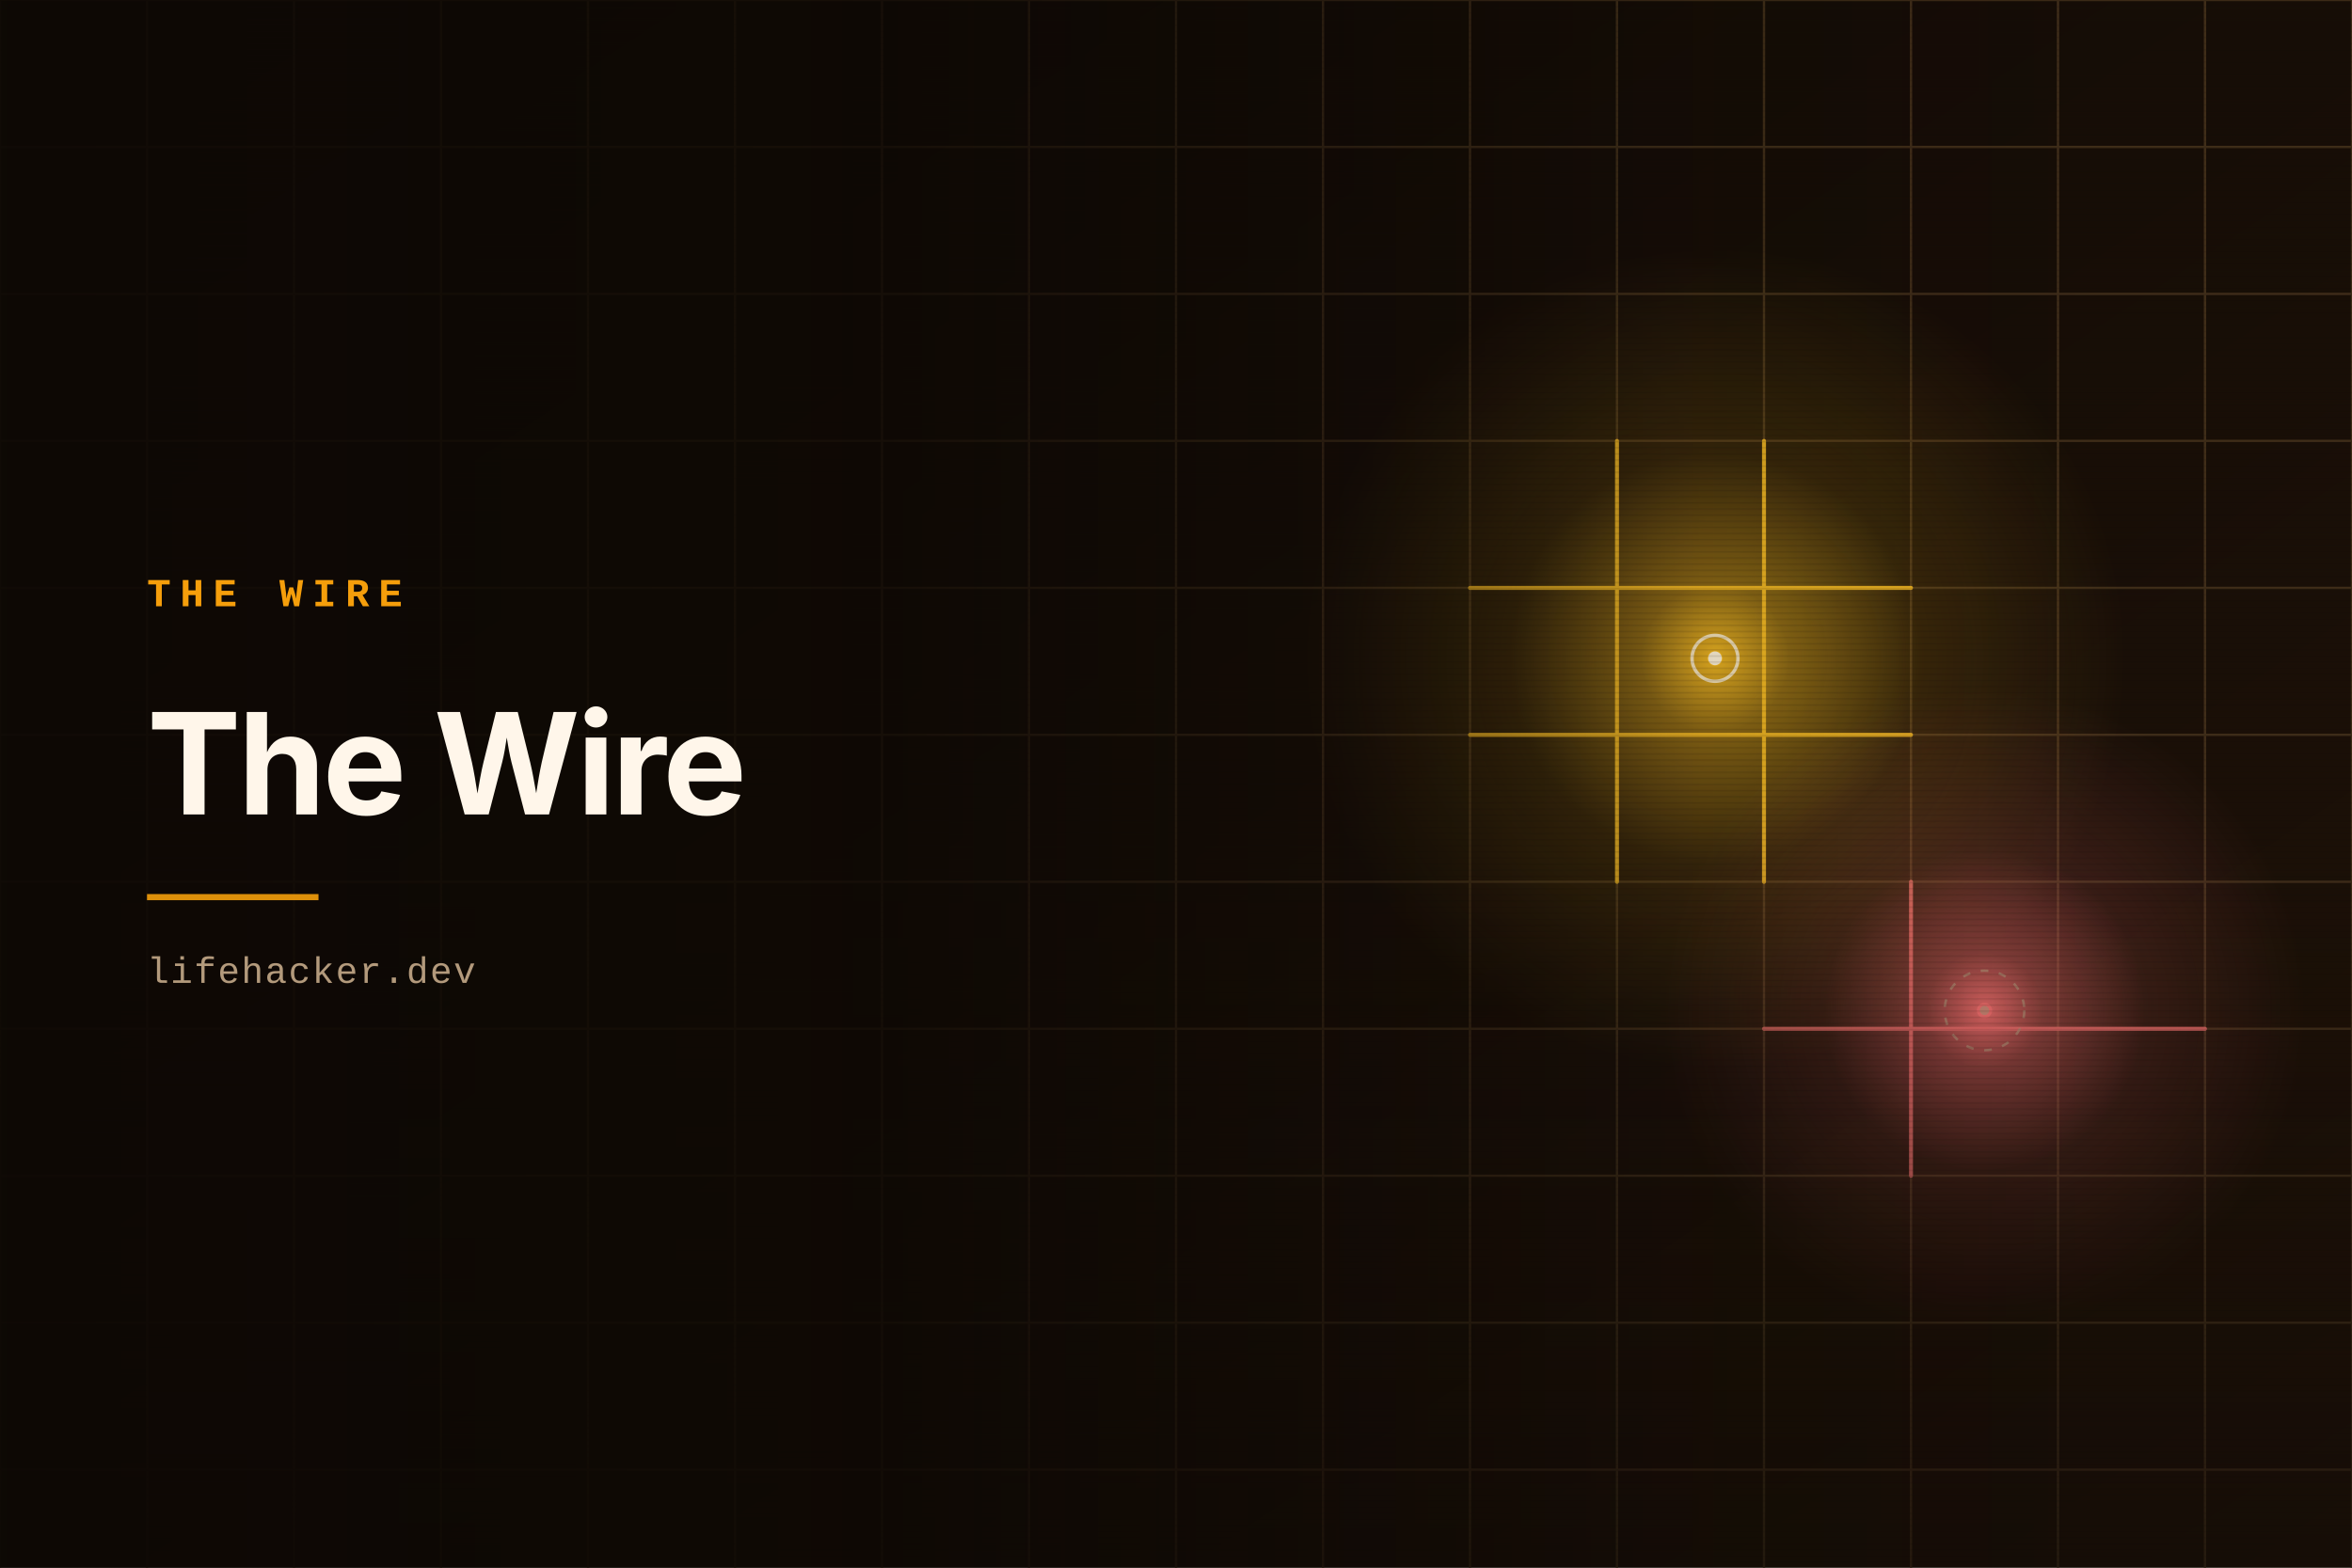
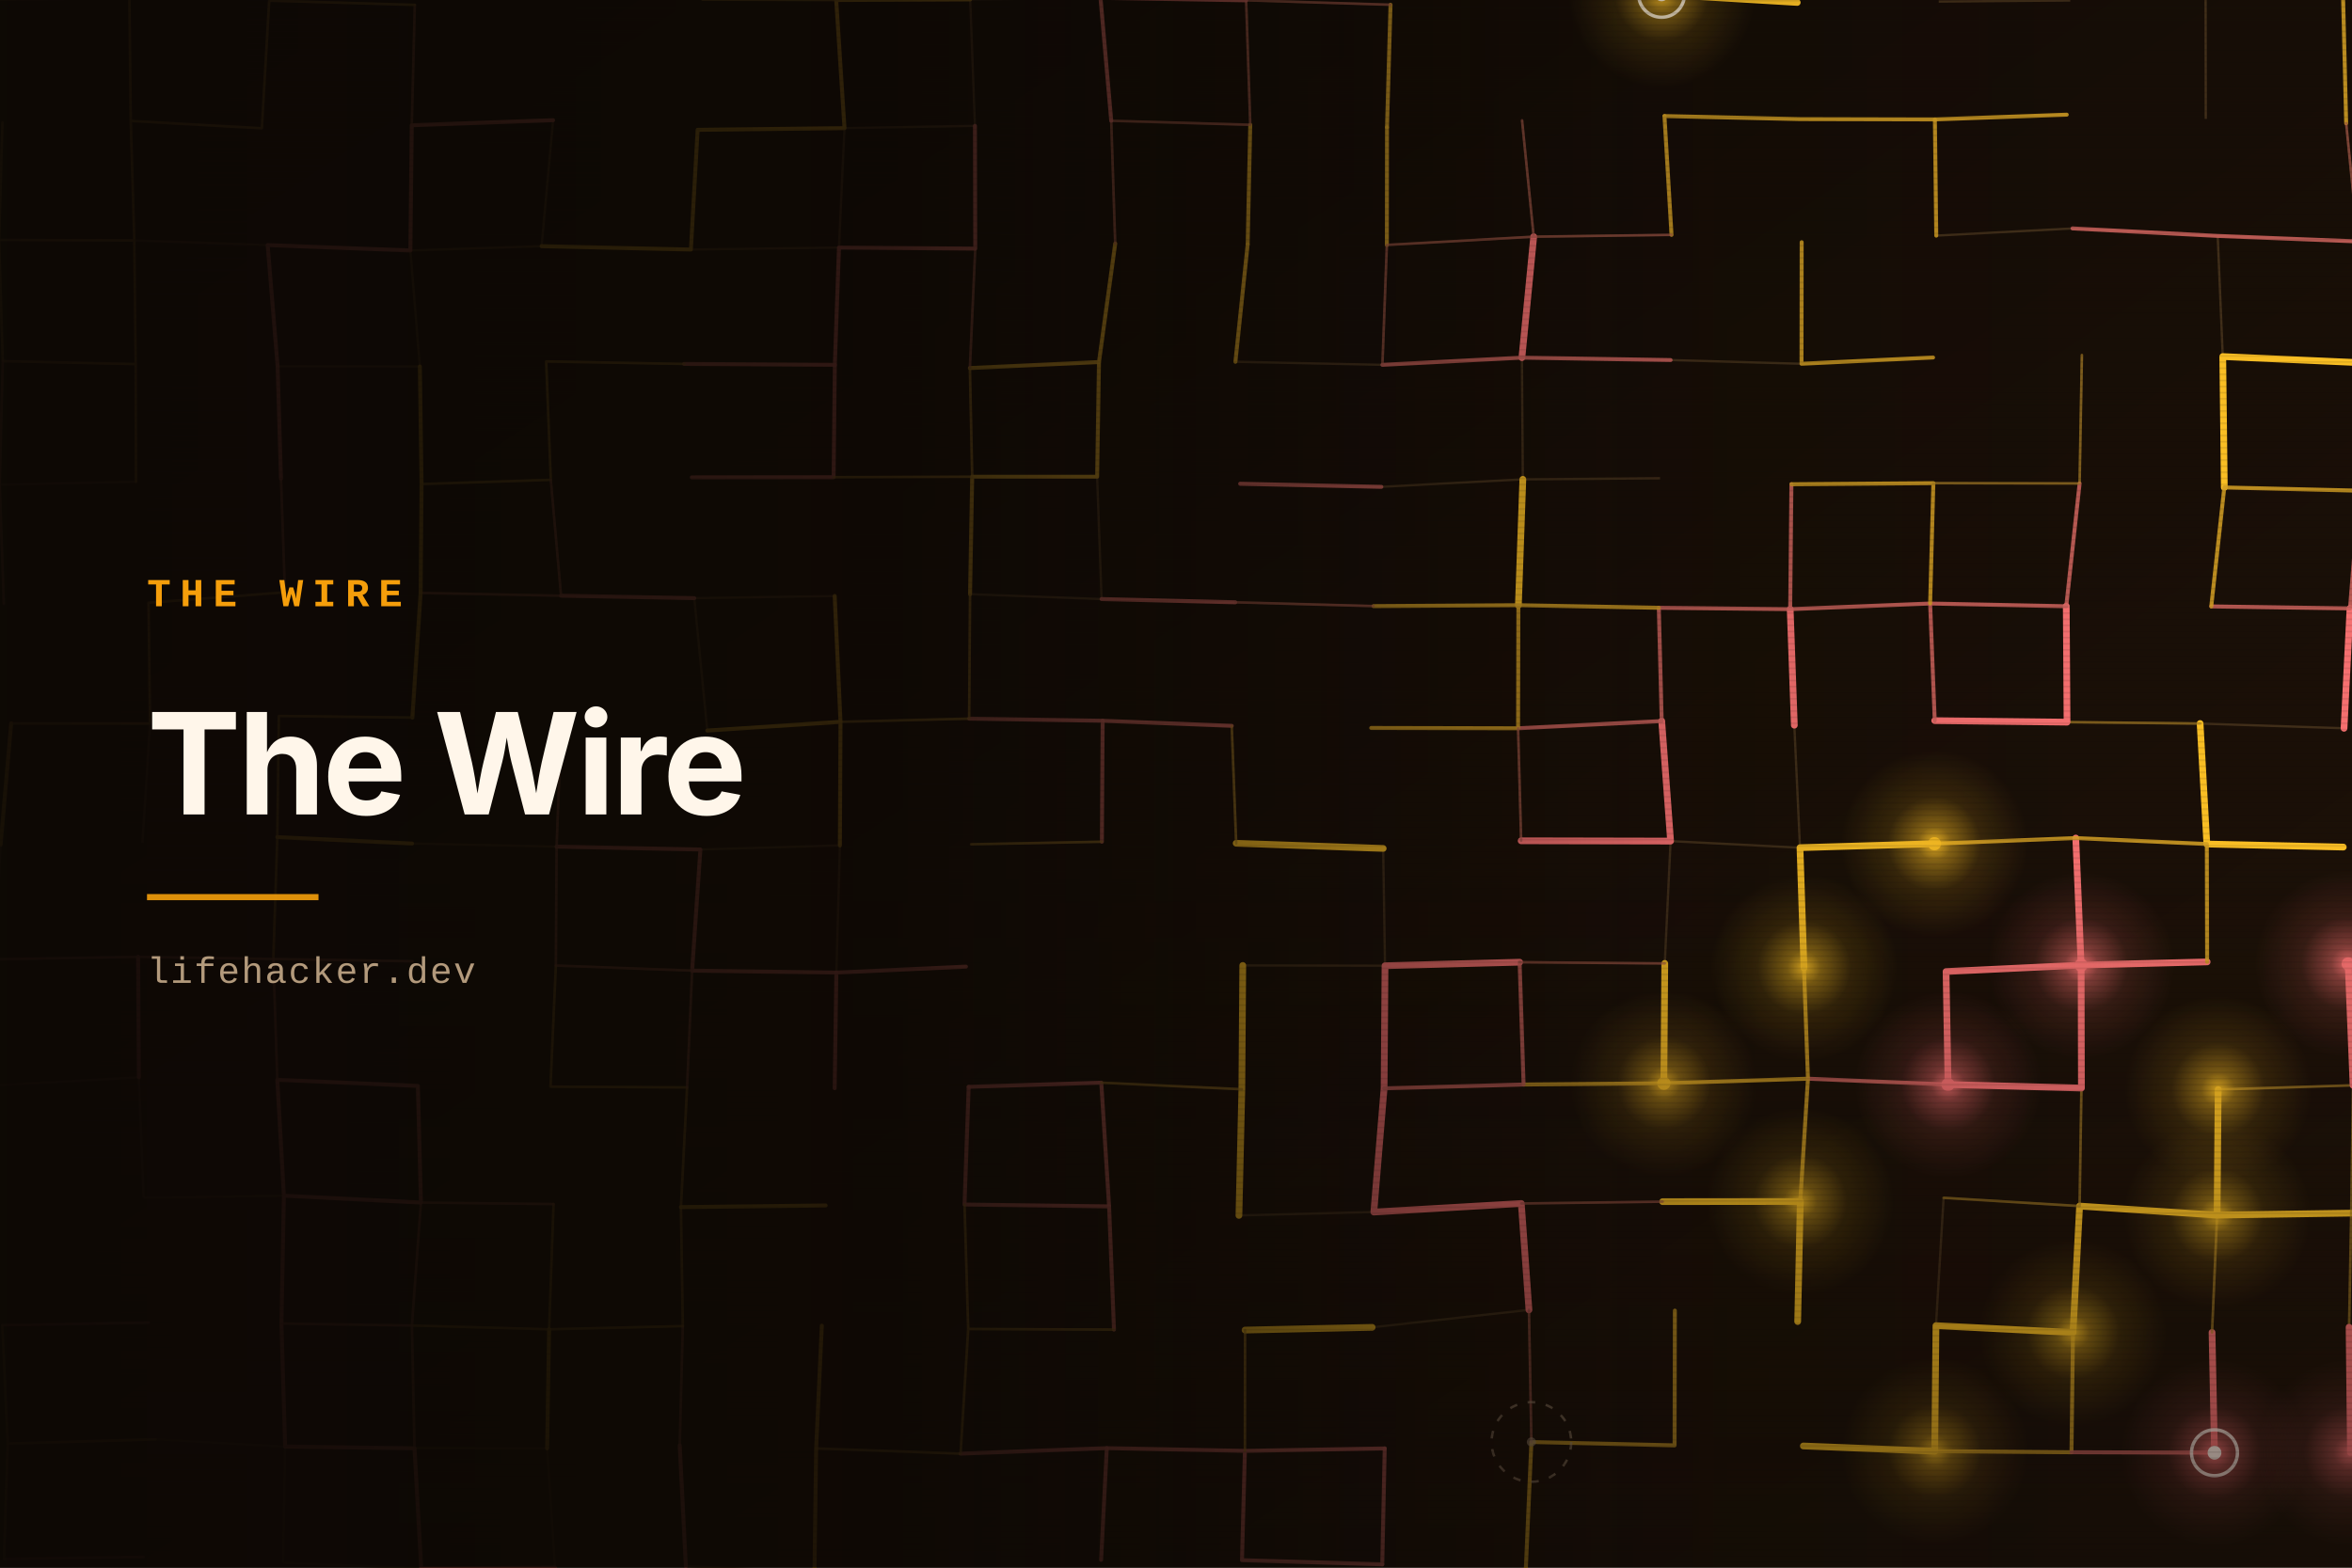
- <svg xmlns="http://www.w3.org/2000/svg" viewBox="0 0 1536 1024" width="1536" height="1024" role="img" aria-labelledby="t d" data-generator="trace-bloom-section/1" data-section="wire">
+ <svg xmlns="http://www.w3.org/2000/svg" viewBox="0 0 1536 1024" width="1536" height="1024" role="img" aria-labelledby="t d" data-generator="trace-bloom/1" data-seed="3066272214">
  <style>
+ @keyframes tb-sweep{from{opacity:.3}to{opacity:1}}
@keyframes tb-breathe{0%,100%{opacity:.68}50%{opacity:1}}
+ @keyframes tb-probe{0%,100%{opacity:.6}50%{opacity:1}}
+ .sig{animation:tb-sweep .7s cubic-bezier(.2,.7,.3,1) both}
+ .b0{animation-delay:0.00s}.b1{animation-delay:0.19s}.b2{animation-delay:0.37s}.b3{animation-delay:0.56s}.b4{animation-delay:0.74s}.b5{animation-delay:0.93s}.b6{animation-delay:1.11s}.b7{animation-delay:1.30s}.b8{animation-delay:1.49s}.b9{animation-delay:1.67s}.b10{animation-delay:1.86s}.b11{animation-delay:2.04s}.b12{animation-delay:2.23s}.b13{animation-delay:2.41s}
.bloom{animation:tb-breathe 7s ease-in-out infinite}
- @media (prefers-reduced-motion:reduce){.bloom{animation:none!important;opacity:1!important}}
- </style>
+ .probe{animation:tb-probe 4.2s ease-in-out infinite}
+ @media (prefers-reduced-motion:reduce){
+ .sig,.bloom,.probe,.motif{animation:none!important;opacity:1!important}
+ }</style>
  <defs>
    <linearGradient id="bg" x1="0" y1="0" x2="1" y2="1">
      <stop offset="0" stop-color="#0d0804" />
      <stop offset="1" stop-color="#1f1208" />
    </linearGradient>
    <linearGradient id="scrim" x1="0" y1="0" x2="1" y2="0">
      <stop offset="0" stop-color="#0d0804" stop-opacity="0.94" />
      <stop offset="0.38" stop-color="#0d0804" stop-opacity="0.8" />
      <stop offset="0.72" stop-color="#0d0804" stop-opacity="0.12" />
      <stop offset="0.9" stop-color="#0d0804" stop-opacity="0" />
    </linearGradient>
    <linearGradient id="floor" x1="0" y1="1" x2="0" y2="0">
      <stop offset="0" stop-color="#0d0804" stop-opacity="0.5" />
      <stop offset="0.46" stop-color="#0d0804" stop-opacity="0" />
    </linearGradient>
    <radialGradient id="bc">
      <stop offset="0" stop-color="#fbbf24" stop-opacity="0.95" />
      <stop offset="0.18" stop-color="#fbbf24" stop-opacity="0.5" />
      <stop offset="0.5" stop-color="#fbbf24" stop-opacity="0.14" />
      <stop offset="1" stop-color="#fbbf24" stop-opacity="0" />
    </radialGradient>
    <radialGradient id="bw">
      <stop offset="0" stop-color="#f87171" stop-opacity="0.95" />
      <stop offset="0.18" stop-color="#f87171" stop-opacity="0.5" />
      <stop offset="0.5" stop-color="#f87171" stop-opacity="0.14" />
      <stop offset="1" stop-color="#f87171" stop-opacity="0" />
    </radialGradient>
    <pattern id="scan" width="4" height="4" patternUnits="userSpaceOnUse">
      <rect width="4" height="1" fill="#0d0804" opacity="0.22" />
    </pattern>
  </defs>
  <rect width="1536" height="1024" fill="url(#bg)" />
-   <path d="M0 0L0 1024M96 0L96 1024M192 0L192 1024M288 0L288 1024M384 0L384 1024M480 0L480 1024M576 0L576 1024M672 0L672 1024M768 0L768 1024M864 0L864 1024M960 0L960 1024M1056 0L1056 1024M1152 0L1152 1024M1248 0L1248 1024M1344 0L1344 1024M1440 0L1440 1024M1536 0L1536 1024M0 0L1536 0M0 96L1536 96M0 192L1536 192M0 288L1536 288M0 384L1536 384M0 480L1536 480M0 576L1536 576M0 672L1536 672M0 768L1536 768M0 864L1536 864M0 960L1536 960" stroke="#43301b" stroke-width="1.5" fill="none" stroke-opacity="0.95" />
-   <path d="M1056 288L1056 576M1152 288L1152 576M960 384L1248 384M960 480L1248 480" stroke="#fbbf24" stroke-width="2.6" stroke-opacity="0.85" fill="none" stroke-linecap="round" />
-   <path d="M1248 576L1248 768M1152 672L1440 672" stroke="#f87171" stroke-width="2.6" stroke-opacity="0.75" fill="none" stroke-linecap="round" />
-   <circle class="bloom" cx="1120" cy="430" r="270" fill="url(#bc)" />
-   <circle class="bloom" cx="1296" cy="660" r="210" fill="url(#bw)" />
-   <circle cx="1120" cy="430" r="5" fill="#fbbf24" fill-opacity="0.9" />
-   <circle cx="1296" cy="660" r="5" fill="#f87171" fill-opacity="0.9" />
-   <g>
-     <circle cx="1120" cy="430" r="15" fill="none" stroke="#fff6ea" stroke-width="2.2" stroke-opacity="0.75" />
-     <circle cx="1120" cy="430" r="4.5" fill="#fff6ea" fill-opacity="0.9" />
+   <path d="M0 0L84.5 -1.3M84.5 -1.3L85.4 79M175.8 0.4L270.9 3.2M175.8 0.4L171 83.8M270.9 3.2L268.9 81.8M458.7 -0.3L546.1 0M546.1 0L633.6 -0.4M546.1 0L551.5 83.7M633.6 -0.4L718.7 -1.4M633.6 -0.4L636.7 82.2M718.7 -1.4L813.8 0.2M718.7 -1.4L725.7 78.9M813.8 0.2L908.1 3.1M813.8 0.2L816.5 81.5M908.1 3.1L905.8 83.2M991.4 -1.8L1085.1 -3.7M1085.1 -3.7L1173.7 1.6M1266.1 1L1352 0.3M1440.4 -0.1L1440.5 77.6M1530.2 -1L1532.2 80.5M1.6 80L-0.6 156.7M85.4 79L171 83.8M85.4 79L87.7 157M268.9 81.8L361.2 78.5M268.9 81.8L268 163.6M361.2 78.5L353.7 160.8M455.6 84.8L551.5 83.7M455.6 84.8L451.2 163M551.5 83.7L636.7 82.2M551.5 83.7L547.9 161.7M636.7 82.2L636.9 162.4M725.7 78.9L816.5 81.5M725.7 78.9L728.3 159.1M816.5 81.5L814.8 159.7M905.8 83.2L905.7 160M994 78.6L1001.6 154.6M1087 75.8L1175.5 77.8M1087 75.8L1091.6 153.4M1175.5 77.8L1263.6 78M1263.6 78L1349.7 74.9M1263.6 78L1264.5 153.9M1532.2 80.5L1539.9 157.7M-0.6 156.7L87.7 157M-0.6 156.7L1.8 235.9M87.7 157L174.8 160.1M87.7 157L88.6 237.8M174.8 160.1L268 163.6M174.8 160.1L181.3 239.3M268 163.6L353.7 160.8M268 163.6L274.2 239.4M353.7 160.8L451.2 163M451.2 163L547.9 161.7M547.9 161.7L636.9 162.4M547.9 161.7L545.2 238.3M636.9 162.4L633.4 240.4M728.3 159.1L717.7 236.5M814.8 159.7L806.8 236.3M905.7 160L1001.6 154.6M905.7 160L902.8 238.3M1001.6 154.6L1091.6 153.4M1001.6 154.6L993.9 233.6M1176.6 158.2L1176.5 237.6M1264.5 153.9L1353.5 149.2M1353.5 149.2L1448.3 154.1M1448.3 154.1L1539.9 157.7M1448.3 154.1L1451.6 232.9M1.8 235.9L88.6 237.8M1.8 235.9L-0.2 316.6M88.6 237.8L88.8 314.7M181.3 239.3L274.2 239.4M181.3 239.3L183.5 312.6M274.2 239.4L275.3 316.2M356.7 236.1L446.8 237.7M356.7 236.1L359.7 313.4M446.8 237.7L545.2 238.3M545.2 238.3L544.4 311.7M633.4 240.4L717.7 236.5M633.4 240.4L634.9 311.4M717.7 236.5L716.5 311.4M806.8 236.3L902.8 238.3M902.8 238.3L993.9 233.6M993.9 233.6L1091 235.2M993.9 233.6L994.5 313.1M1091 235.2L1176.5 237.6M1176.5 237.6L1262.4 233.5M1359.6 231.9L1358.1 315.8M1451.6 232.9L1539.1 236.8M1451.6 232.9L1452.6 318.4M1539.1 236.8L1540.8 320.5M-0.2 316.6L88.8 314.7M-0.2 316.6L2.5 394.4M183.5 312.6L186.1 386.9M275.3 316.2L359.7 313.4M275.3 316.2L274.7 387.3M359.7 313.4L366.4 389.1M451.8 311.8L544.4 311.7M544.4 311.7L634.9 311.4M634.9 311.4L716.5 311.4M634.9 311.4L633.5 388.1M716.5 311.4L719.4 391.3M809.9 316L902.1 318M902.1 318L994.5 313.1M994.5 313.1L1084.1 312.4M994.5 313.1L991.6 395.3M1169.9 316.3L1262.6 315.6M1169.9 316.3L1169.1 397.9M1262.6 315.6L1358.1 315.8M1262.6 315.6L1260.5 394.2M1358.1 315.8L1349.4 396M1452.6 318.4L1540.8 320.5M1452.6 318.4L1444.1 396.1M1540.8 320.5L1534.7 397.4M97 393.7L186.1 386.9M97 393.7L98 472.6M274.7 387.3L366.4 389.1M274.7 387.3L269.3 468.7M366.4 389.1L453.4 390.7M453.4 390.7L545.1 389.3M453.4 390.7L461.9 477.2M545.1 389.3L548.9 471.5M633.5 388.1L719.4 391.3M633.5 388.1L632.9 469.4M719.4 391.3L806.7 393.4M806.7 393.4L897 395.9M897 395.9L991.6 395.3M991.6 395.3L1083.3 397M991.6 395.3L991.4 475.7M1083.3 397L1169.1 397.9M1083.3 397L1085.2 471M1169.1 397.9L1260.5 394.2M1169.1 397.9L1171.8 473.7M1260.5 394.2L1349.4 396M1260.5 394.2L1263.5 470.7M1349.4 396L1349.9 471.7M1444.1 396.1L1534.7 397.4M1534.7 397.4L1530.8 475.7M7.3 472.5L98 472.6M7.3 472.5L0.4 551.8M98 472.6L93 550.5M182.1 467.7L269.3 468.7M182.1 467.7L181.1 546.8M366.5 473.5L363.5 553M461.9 477.2L548.9 471.5M548.9 471.5L632.9 469.4M548.9 471.5L548.5 552.2M632.9 469.4L720.1 470.8M720.1 470.8L804.4 474.1M720.1 470.8L719.6 549.8M804.4 474.1L807.3 550.8M895.5 475.5L991.4 475.7M991.4 475.7L1085.2 471M991.4 475.7L993.4 549.2M1085.2 471L1091 549.4M1171.8 473.7L1175.5 553.7M1263.5 470.7L1349.9 471.7M1349.9 471.7L1436.8 472.6M1436.8 472.6L1530.8 475.7M1436.8 472.6L1441.2 551.3M0.4 551.8L-3.3 626.6M181.1 546.8L269.1 551M181.1 546.8L178.5 626.4M269.1 551L363.5 553M363.5 553L457.4 554.9M363.5 553L363 630.7M457.4 554.9L548.5 552.2M457.4 554.9L452 634M548.5 552.2L546.2 635.3M634.2 551.5L719.6 549.8M807.3 550.8L903.3 554.2M903.3 554.2L904.5 630.8M993.4 549.2L1091 549.4M1091 549.4L1175.5 553.7M1091 549.4L1087.2 629.3M1175.5 553.7L1263.3 551.1M1175.5 553.7L1178.1 632.1M1263.3 551.1L1355.6 547.4M1355.6 547.4L1441.2 551.3M1355.6 547.4L1359.1 630.4M1441.2 551.3L1530.3 553.3M1441.2 551.3L1441.4 628.3M-3.3 626.6L90.2 625M90.2 625L178.5 626.4M90.2 625L90.7 703.7M178.5 626.4L269.5 627.9M178.5 626.4L181.1 705.3M363 630.7L452 634M363 630.7L359.5 709.8M452 634L546.2 635.3M452 634L448.7 710.3M546.2 635.3L630.8 631.4M546.2 635.3L545.1 710.8M811.6 630.6L904.5 630.8M811.6 630.6L811 711.5M904.5 630.8L992.4 628.5M904.5 630.8L903.9 710.9M992.4 628.5L1087.2 629.3M992.4 628.5L995 708.4M1087.2 629.3L1086.6 707.6M1178.1 632.1L1180.7 704.6M1270.9 634.6L1359.1 630.4M1270.9 634.6L1272.2 708.4M1359.1 630.4L1441.4 628.3M1359.1 630.4L1359.3 710.7M1533.5 629.6L1536.7 708.9M-5.3 709.1L90.7 703.7M-5.3 709.1L-4.3 789.2M90.7 703.7L93.8 782.4M181.1 705.3L272.9 709.3M181.1 705.3L185.4 781M272.9 709.3L274.9 785.5M359.5 709.8L448.7 710.3M448.7 710.3L444.7 788.5M632.6 709.9L719.2 707.2M632.6 709.9L629.9 786.8M719.2 707.2L811 711.5M719.2 707.2L724.3 788M811 711.5L809.1 793.9M903.9 710.9L995 708.4M903.9 710.9L897.2 791.7M995 708.4L1086.6 707.6M1086.6 707.6L1180.7 704.6M1180.7 704.6L1272.2 708.4M1180.7 704.6L1175.7 784.8M1272.2 708.4L1359.3 710.7M1359.3 710.7L1358.1 787.8M1448.6 711.7L1536.7 708.9M1448.6 711.7L1447.9 793.7M1536.7 708.9L1535.5 792.4M93.8 782.4L185.4 781M185.4 781L274.9 785.5M185.4 781L183.8 864.5M274.9 785.5L361.5 786.5M274.9 785.5L269 865.8M361.5 786.5L358.6 868.3M444.7 788.5L539.2 787.4M444.7 788.5L445.9 866.2M629.9 786.8L724.3 788M629.9 786.8L632.3 868.1M724.3 788L727.5 868.5M809.1 793.9L897.2 791.7M897.2 791.7L993.5 786.1M993.5 786.1L1085.8 784.9M993.5 786.1L998.5 855.6M1085.8 784.9L1175.7 784.8M1175.7 784.8L1174 863.2M1269.3 782.4L1358.1 787.8M1269.3 782.4L1264.3 865.9M1358.1 787.8L1447.9 793.7M1358.1 787.8L1353.8 870.4M1447.9 793.7L1535.5 792.4M1447.9 793.7L1444.6 870.3M1535.5 792.4L1534.1 866.9M1.5 865.6L97.3 863.9M1.5 865.6L5.1 942.9M183.8 864.5L269 865.8M183.8 864.5L186.2 944.9M269 865.8L358.6 868.3M269 865.8L270.7 946M358.6 868.3L445.9 866.2M358.6 868.3L357.3 946M445.9 866.2L443.9 944.2M536.7 865.9L533 946.1M632.3 868.1L727.5 868.5M632.3 868.1L627.3 949.5M813.1 868.8L896.1 867M813.1 868.8L813 947.7M896.1 867L998.5 855.6M998.5 855.6L1000.1 941.9M1093.8 856.1L1093.6 944.1M1264.3 865.9L1353.8 870.4M1264.3 865.9L1263.5 947.9M1353.8 870.4L1352.8 948.6M1444.6 870.3L1446.2 948.9M1534.1 866.9L1535 948.7M5.1 942.9L101.6 940.2M5.1 942.9L2.6 1018.3M101.6 940.2L186.2 944.9M186.2 944.9L270.7 946M186.2 944.9L184.9 1020.8M270.7 946L357.3 946M270.7 946L275.1 1024.5M357.3 946L362.5 1024M443.9 944.2L447.9 1023M533 946.1L627.3 949.5M533 946.1L531.9 1026.7M627.3 949.5L722.8 945.9M722.8 945.9L813 947.7M722.8 945.9L719.1 1018.9M813 947.7L904.3 946.1M813 947.7L811.1 1019.1M904.3 946.1L902.7 1021.8M1000.1 941.9L1093.6 944.1M1000.1 941.9L996.4 1026.2M1177.7 944.5L1263.5 947.9M1263.5 947.9L1352.8 948.6M1352.8 948.6L1446.2 948.9M2.6 1018.3L93.8 1017M184.9 1020.8L275.1 1024.5M275.1 1024.5L362.5 1024M447.9 1023L531.9 1026.7M811.1 1019.1L902.7 1021.8M996.4 1026.2L1091.5 1026.4M1091.5 1026.4L1180.2 1026.2M1180.2 1026.2L1267.7 1028.9M1267.7 1028.9L1354.9 1029.6" stroke="#43301b" stroke-width="1.5" fill="none" stroke-opacity="0.95" />
+   <path class="sig b0" d="M1085.1 -3.7L1173.7 1.6" stroke="#f9be24" stroke-width="4.4" stroke-opacity="1" fill="none" stroke-linecap="round" />
+   <path class="sig b0" d="M1444.6 870.3L1446.2 948.9" stroke="#f67070" stroke-width="4.4" stroke-opacity="1" fill="none" stroke-linecap="round" />
+   <path class="sig b0" d="M991.4 -1.8L1085.1 -3.7M1353.8 870.4L1352.8 948.6M1263.5 947.9L1352.8 948.6" stroke="#d19e22" stroke-width="2.6" stroke-opacity="0.85" fill="none" stroke-linecap="round" />
+   <path class="sig b0" d="M1352.8 948.6L1446.2 948.9" stroke="#ce625d" stroke-width="2.6" stroke-opacity="0.85" fill="none" stroke-linecap="round" />
+   <path class="sig b0" d="M1447.9 793.7L1444.6 870.3" stroke="#a87f20" stroke-width="1.7" stroke-opacity="0.6" fill="none" stroke-linecap="round" />
+   <path class="sig b1" d="M1448.6 711.7L1447.9 793.7M1358.1 787.8L1447.9 793.7M1358.1 787.8L1353.8 870.4M1447.9 793.7L1535.5 792.4M1264.3 865.9L1353.8 870.4M1264.3 865.9L1263.5 947.9M1177.7 944.5L1263.5 947.9" stroke="#f9be24" stroke-width="4.4" stroke-opacity="1" fill="none" stroke-linecap="round" />
+   <path class="sig b1" d="M1359.3 710.7L1358.1 787.8M1448.6 711.7L1536.7 708.9M1536.7 708.9L1535.5 792.4M1269.3 782.4L1358.1 787.8M1535.5 792.4L1534.1 866.9" stroke="#a87f20" stroke-width="1.7" stroke-opacity="0.6" fill="none" stroke-linecap="round" />
+   <path class="sig b2" d="M1355.6 547.4L1359.1 630.4M1270.9 634.6L1359.1 630.4M1270.9 634.6L1272.2 708.4M1359.1 630.4L1441.4 628.3M1359.1 630.4L1359.3 710.7M1533.5 629.6L1536.7 708.9M1272.2 708.4L1359.3 710.7M1534.1 866.9L1535 948.7" stroke="#f67070" stroke-width="4.4" stroke-opacity="1" fill="none" stroke-linecap="round" />
+   <path class="sig b2" d="M1180.7 704.6L1272.2 708.4" stroke="#ce625d" stroke-width="2.6" stroke-opacity="0.85" fill="none" stroke-linecap="round" />
+   <path class="sig b3" d="M1436.8 472.6L1441.2 551.3M1175.5 553.7L1263.3 551.1M1175.5 553.7L1178.1 632.1M1441.2 551.3L1530.3 553.3M1087.2 629.3L1086.6 707.6M1085.8 784.9L1175.7 784.8M1175.7 784.8L1174 863.2" stroke="#f9be24" stroke-width="4.4" stroke-opacity="1" fill="none" stroke-linecap="round" />
+   <path class="sig b3" d="M1263.3 551.1L1355.6 547.4M1355.6 547.4L1441.2 551.3M1441.2 551.3L1441.4 628.3M1178.1 632.1L1180.7 704.6M995 708.4L1086.6 707.6M1086.6 707.6L1180.7 704.6M1180.7 704.6L1175.7 784.8" stroke="#d19e22" stroke-width="2.6" stroke-opacity="0.85" fill="none" stroke-linecap="round" />
+   <path class="sig b3" d="M1349.9 471.7L1436.8 472.6" stroke="#a87f20" stroke-width="1.7" stroke-opacity="0.6" fill="none" stroke-linecap="round" />
+   <path class="sig b4" d="M1169.1 397.9L1171.8 473.7M1349.4 396L1349.9 471.7M1534.7 397.4L1530.8 475.7M1085.2 471L1091 549.4M1263.5 470.7L1349.9 471.7M993.4 549.2L1091 549.4M904.5 630.8L992.4 628.5M904.5 630.8L903.9 710.9M903.9 710.9L897.2 791.7M897.2 791.7L993.5 786.1M993.5 786.1L998.5 855.6" stroke="#f67070" stroke-width="4.4" stroke-opacity="1" fill="none" stroke-linecap="round" />
+   <path class="sig b4" d="M1169.9 316.3L1169.1 397.9M1358.1 315.8L1349.4 396M1540.8 320.5L1534.7 397.4M1083.3 397L1169.1 397.9M1083.3 397L1085.2 471M1169.1 397.9L1260.5 394.2M1260.5 394.2L1349.4 396M1260.5 394.2L1263.5 470.7M1444.1 396.1L1534.7 397.4M991.4 475.7L1085.2 471M992.4 628.5L995 708.4M903.9 710.9L995 708.4" stroke="#ce625d" stroke-width="2.6" stroke-opacity="0.85" fill="none" stroke-linecap="round" />
+   <path class="sig b4" d="M992.4 628.5L1087.2 629.3M993.5 786.1L1085.8 784.9" stroke="#a7544a" stroke-width="1.7" stroke-opacity="0.6" fill="none" stroke-linecap="round" />
+   <path class="sig b5" d="M1451.6 232.9L1539.1 236.8M1451.6 232.9L1452.6 318.4M994.5 313.1L991.6 395.3M807.3 550.8L903.3 554.2M811.6 630.6L811 711.5M811 711.5L809.1 793.9M813.1 868.8L896.1 867" stroke="#f9be24" stroke-width="4.4" stroke-opacity="1" fill="none" stroke-linecap="round" />
+   <path class="sig b5" d="M1539.1 236.8L1540.8 320.5M1169.9 316.3L1262.6 315.6M1262.6 315.6L1260.5 394.2M1452.6 318.4L1540.8 320.5M1452.6 318.4L1444.1 396.1M897 395.9L991.6 395.3M991.6 395.3L1083.3 397M991.6 395.3L991.4 475.7M895.5 475.5L991.4 475.7M1093.8 856.1L1093.6 944.1M1000.1 941.9L1093.6 944.1M1000.1 941.9L996.4 1026.2M996.4 1026.2L1091.5 1026.4" stroke="#d19e22" stroke-width="2.6" stroke-opacity="0.85" fill="none" stroke-linecap="round" />
+   <path class="sig b5" d="M1359.6 231.9L1358.1 315.8M1262.6 315.6L1358.1 315.8" stroke="#a87f20" stroke-width="1.7" stroke-opacity="0.6" fill="none" stroke-linecap="round" />
+   <path class="sig b5" d="M991.4 475.7L993.4 549.2M998.5 855.6L1000.1 941.9" stroke="#a7544a" stroke-width="1.7" stroke-opacity="0.6" fill="none" stroke-linecap="round" />
+   <path class="sig b6" d="M1001.6 154.6L993.9 233.6" stroke="#f67070" stroke-width="4.4" stroke-opacity="1" fill="none" stroke-linecap="round" />
+   <path class="sig b6" d="M1353.5 149.2L1448.3 154.1M1448.3 154.1L1539.9 157.7M902.8 238.3L993.9 233.6M993.9 233.6L1091 235.2M809.9 316L902.1 318M719.4 391.3L806.7 393.4M720.1 470.8L804.4 474.1M632.6 709.9L719.2 707.2M719.2 707.2L724.3 788M722.8 945.9L813 947.7M813 947.7L904.3 946.1M813 947.7L811.1 1019.1M811.1 1019.1L902.7 1021.8M1180.2 1026.2L1267.7 1028.9" stroke="#ce625d" stroke-width="2.6" stroke-opacity="0.85" fill="none" stroke-linecap="round" />
+   <path class="sig b6" d="M806.7 393.4L897 395.9M1091.5 1026.4L1180.2 1026.2" stroke="#a7544a" stroke-width="1.7" stroke-opacity="0.6" fill="none" stroke-linecap="round" />
+   <path class="sig b6" d="M804.4 474.1L807.3 550.8M719.2 707.2L811 711.5M813.1 868.8L813 947.7" stroke="#a87f20" stroke-width="1.7" stroke-opacity="0.6" fill="none" stroke-linecap="round" />
+   <path class="sig b7" d="M1530.2 -1L1532.2 80.5M905.8 83.2L905.7 160M1087 75.8L1091.6 153.4M1263.6 78L1264.5 153.9M814.8 159.7L806.8 236.3M1176.6 158.2L1176.5 237.6M717.7 236.5L716.5 311.4M1176.5 237.6L1262.4 233.5M634.9 311.4L716.5 311.4M634.9 311.4L633.5 388.1" stroke="#d19e22" stroke-width="2.6" stroke-opacity="0.85" fill="none" stroke-linecap="round" />
+   <path class="sig b7" d="M632.9 469.4L720.1 470.8M720.1 470.8L719.6 549.8M632.6 709.9L629.9 786.8M629.9 786.8L724.3 788M724.3 788L727.5 868.5M627.3 949.5L722.8 945.9M722.8 945.9L719.1 1018.9M904.3 946.1L902.7 1021.8" stroke="#ce625d" stroke-width="2.6" stroke-opacity="0.85" fill="none" stroke-linecap="round" />
+   <path class="sig b7" d="M994 78.6L1001.6 154.6M1532.2 80.5L1539.9 157.7M905.7 160L1001.6 154.6M905.7 160L902.8 238.3M1001.6 154.6L1091.6 153.4" stroke="#a7544a" stroke-width="1.7" stroke-opacity="0.6" fill="none" stroke-linecap="round" />
+   <path class="sig b7" d="M633.5 388.1L632.9 469.4M548.9 471.5L632.9 469.4M634.2 551.5L719.6 549.8M629.9 786.8L632.3 868.1M632.3 868.1L727.5 868.5M632.3 868.1L627.3 949.5M533 946.1L627.3 949.5" stroke="#a87f20" stroke-width="1.7" stroke-opacity="0.6" fill="none" stroke-linecap="round" />
+   <path class="sig b8" d="M908.1 3.1L905.8 83.2M816.5 81.5L814.8 159.7M1087 75.8L1175.5 77.8M1175.5 77.8L1263.6 78M1263.6 78L1349.7 74.9M728.3 159.1L717.7 236.5M633.4 240.4L717.7 236.5M545.1 389.3L548.9 471.5M461.9 477.2L548.9 471.5M548.9 471.5L548.5 552.2M536.7 865.9L533 946.1M533 946.1L531.9 1026.7" stroke="#d19e22" stroke-width="2.6" stroke-opacity="0.85" fill="none" stroke-linecap="round" />
+   <path class="sig b8" d="M545.2 238.3L544.4 311.7M451.8 311.8L544.4 311.7M546.2 635.3L630.8 631.4M546.2 635.3L545.1 710.8" stroke="#ce625d" stroke-width="2.6" stroke-opacity="0.85" fill="none" stroke-linecap="round" />
+   <path class="sig b8" d="M813.8 0.2L908.1 3.1M813.8 0.2L816.5 81.5M725.7 78.9L816.5 81.5M725.7 78.9L728.3 159.1M636.9 162.4L633.4 240.4" stroke="#a7544a" stroke-width="1.7" stroke-opacity="0.6" fill="none" stroke-linecap="round" />
+   <path class="sig b8" d="M633.4 240.4L634.9 311.4M544.4 311.7L634.9 311.4" stroke="#a87f20" stroke-width="1.7" stroke-opacity="0.6" fill="none" stroke-linecap="round" />
+   <path class="sig b9" d="M718.7 -1.4L813.8 0.2M718.7 -1.4L725.7 78.9M636.7 82.2L636.9 162.4M547.9 161.7L636.9 162.4M547.9 161.7L545.2 238.3M446.8 237.7L545.2 238.3M366.4 389.1L453.4 390.7M363.5 553L457.4 554.9M457.4 554.9L452 634M452 634L546.2 635.3M443.9 944.2L447.9 1023" stroke="#ce625d" stroke-width="2.6" stroke-opacity="0.85" fill="none" stroke-linecap="round" />
+   <path class="sig b9" d="M356.7 236.1L446.8 237.7M356.7 236.1L359.7 313.4M275.3 316.2L359.7 313.4M363 630.7L359.5 709.8M359.5 709.8L448.7 710.3M448.7 710.3L444.7 788.5M444.7 788.5L445.9 866.2" stroke="#a87f20" stroke-width="1.7" stroke-opacity="0.6" fill="none" stroke-linecap="round" />
+   <path class="sig b9" d="M359.7 313.4L366.4 389.1M274.7 387.3L366.4 389.1M366.5 473.5L363.5 553M363.5 553L363 630.7M363 630.7L452 634M452 634L448.7 710.3M445.9 866.2L443.9 944.2" stroke="#a7544a" stroke-width="1.7" stroke-opacity="0.6" fill="none" stroke-linecap="round" />
+   <path class="sig b10" d="M546.1 0L633.6 -0.4M546.1 0L551.5 83.7M455.6 84.8L551.5 83.7M455.6 84.8L451.2 163M353.7 160.8L451.2 163M274.2 239.4L275.3 316.2M275.3 316.2L274.7 387.3M274.7 387.3L269.3 468.7M181.1 546.8L269.1 551M444.7 788.5L539.2 787.4M358.6 868.3L357.3 946" stroke="#d19e22" stroke-width="2.6" stroke-opacity="0.85" fill="none" stroke-linecap="round" />
+   <path class="sig b10" d="M458.7 -0.3L546.1 0M182.1 467.7L269.3 468.7M182.1 467.7L181.1 546.8M181.1 546.8L178.5 626.4M361.5 786.5L358.6 868.3M269 865.8L358.6 868.3M358.6 868.3L445.9 866.2" stroke="#a87f20" stroke-width="1.7" stroke-opacity="0.6" fill="none" stroke-linecap="round" />
+   <path class="sig b11" d="M268.9 81.8L361.2 78.5M268.9 81.8L268 163.6M174.8 160.1L268 163.6M174.8 160.1L181.3 239.3M181.3 239.3L183.5 312.6M90.2 625L90.7 703.7M181.1 705.3L272.9 709.3M181.1 705.3L185.4 781M272.9 709.3L274.9 785.5M185.4 781L274.9 785.5M185.4 781L183.8 864.5M183.8 864.5L186.2 944.9M186.2 944.9L270.7 946M270.7 946L275.1 1024.5M275.1 1024.5L362.5 1024" stroke="#ce625d" stroke-width="2.6" stroke-opacity="0.85" fill="none" stroke-linecap="round" />
+   <path class="sig b11" d="M270.9 3.2L268.9 81.8M183.5 312.6L186.1 386.9M-3.3 626.6L90.2 625M90.2 625L178.5 626.4M178.5 626.4L269.5 627.9M178.5 626.4L181.1 705.3M274.9 785.5L361.5 786.5M274.9 785.5L269 865.8M183.8 864.5L269 865.8M269 865.8L270.7 946" stroke="#a7544a" stroke-width="1.7" stroke-opacity="0.6" fill="none" stroke-linecap="round" />
+   <path class="sig b12" d="M7.3 472.5L0.4 551.8M-5.3 709.1L-4.3 789.2" stroke="#d19e22" stroke-width="2.6" stroke-opacity="0.85" fill="none" stroke-linecap="round" />
+   <path class="sig b12" d="M84.5 -1.3L85.4 79M175.8 0.4L270.9 3.2M175.8 0.4L171 83.8M1.6 80L-0.6 156.7M85.4 79L171 83.8M85.4 79L87.7 157M-0.6 156.7L87.7 157M-0.6 156.7L1.8 235.9M87.7 157L88.6 237.8M1.8 235.9L88.6 237.8M88.6 237.8L88.8 314.7M97 393.7L186.1 386.9M97 393.7L98 472.6M7.3 472.5L98 472.6M1.5 865.6L5.1 942.9M5.1 942.9L101.6 940.2M5.1 942.9L2.6 1018.3" stroke="#a87f20" stroke-width="1.7" stroke-opacity="0.6" fill="none" stroke-linecap="round" />
+   <path class="sig b13" d="M1.8 235.9L-0.2 316.6M-0.2 316.6L2.5 394.4M1.5 865.6L97.3 863.9M2.6 1018.3L93.8 1017" stroke="#a7544a" stroke-width="1.7" stroke-opacity="0.6" fill="none" stroke-linecap="round" />
+   <circle class="sig bloom b0" cx="1085.1" cy="-3.7" r="61" fill="url(#bc)" />
+   <circle class="sig bloom b3" cx="1263.3" cy="551.1" r="61" fill="url(#bc)" />
+   <circle class="sig bloom b2" cx="1359.1" cy="630.4" r="61" fill="url(#bw)" />
+   <circle class="sig bloom b2" cx="1533.5" cy="629.6" r="61" fill="url(#bw)" />
+   <circle class="sig bloom b3" cx="1086.6" cy="707.6" r="61" fill="url(#bc)" />
+   <circle class="sig bloom b2" cx="1272.2" cy="708.4" r="61" fill="url(#bw)" />
+   <circle class="sig bloom b1" cx="1448.6" cy="711.7" r="61" fill="url(#bc)" />
+   <circle class="sig bloom b3" cx="1175.7" cy="784.8" r="61" fill="url(#bc)" />
+   <circle class="sig bloom b0" cx="1447.9" cy="793.7" r="61" fill="url(#bc)" />
+   <circle class="sig bloom b0" cx="1353.8" cy="870.4" r="61" fill="url(#bc)" />
+   <circle class="sig bloom b1" cx="1263.5" cy="947.9" r="61" fill="url(#bc)" />
+   <circle class="sig bloom b0" cx="1446.2" cy="948.9" r="61" fill="url(#bw)" />
+   <circle class="sig bloom b2" cx="1535" cy="948.7" r="61" fill="url(#bw)" />
+   <circle class="sig bloom b3" cx="1178.1" cy="632.1" r="61" fill="url(#bc)" />
+   <circle class="sig b0" cx="1085.1" cy="-3.7" r="4.3" fill="#fbbf24" fill-opacity="0.9" />
+   <circle class="sig b3" cx="1263.3" cy="551.1" r="4.3" fill="#fbbf24" fill-opacity="0.9" />
+   <circle class="sig b2" cx="1359.1" cy="630.4" r="4.3" fill="#f87171" fill-opacity="0.9" />
+   <circle class="sig b2" cx="1533.5" cy="629.6" r="4.3" fill="#f87171" fill-opacity="0.9" />
+   <circle class="sig b3" cx="1086.6" cy="707.6" r="4.3" fill="#fbbf24" fill-opacity="0.9" />
+   <circle class="sig b2" cx="1272.2" cy="708.4" r="4.3" fill="#f87171" fill-opacity="0.9" />
+   <g class="sig probe b0">
+     <circle cx="1085.1" cy="-3.7" r="15" fill="none" stroke="#fff6ea" stroke-width="2.2" stroke-opacity="0.75" />
+     <circle cx="1085.1" cy="-3.7" r="4.5" fill="#fff6ea" fill-opacity="0.9" />
  </g>
-   <g opacity="0.6">
-     <circle cx="1296" cy="660" r="26" fill="none" stroke="#b39a7c" stroke-width="1.6" stroke-dasharray="5 7" />
-     <circle cx="1296" cy="660" r="3" fill="#b39a7c" />
+   <g class="sig probe b0">
+     <circle cx="1446.2" cy="948.9" r="15" fill="none" stroke="#fff6ea" stroke-width="2.2" stroke-opacity="0.75" />
+     <circle cx="1446.2" cy="948.9" r="4.5" fill="#fff6ea" fill-opacity="0.9" />
+   </g>
+   <g class="sig b13" opacity="0.6">
+     <circle cx="1000.1" cy="941.9" r="26" fill="none" stroke="#b39a7c" stroke-width="1.6" stroke-dasharray="5 7" />
+     <circle cx="1000.1" cy="941.9" r="3" fill="#b39a7c" />
  </g>
  <rect width="1536" height="1024" fill="url(#scan)" opacity="0.5" />
  <rect width="1536" height="1024" fill="url(#floor)" />
  <rect width="1536" height="1024" fill="url(#scrim)" />
  <g class="type">
    <text x="96" y="396" font-family="ui-monospace, 'SF Mono', SFMono-Regular, Menlo, Consolas, 'Liberation Mono', monospace" font-size="26" font-weight="600" letter-spacing="6" fill="#f59e0b">THE WIRE</text>
-     <text x="96" y="532" font-family="Inter, 'Helvetica Neue', Helvetica, Arial, sans-serif" font-size="92" font-weight="700" letter-spacing="-2" fill="#fff6ea">The Wire</text>
+     <text x="96" y="532.0" font-family="Inter, 'Helvetica Neue', Helvetica, Arial, sans-serif" font-size="92" font-weight="700" letter-spacing="-2" fill="#fff6ea">The Wire</text>
    <rect x="96" y="584" width="112" height="4" fill="#f59e0b" opacity="0.9" />
    <text x="96" y="642" font-family="ui-monospace, 'SF Mono', SFMono-Regular, Menlo, Consolas, 'Liberation Mono', monospace" font-size="24" font-weight="500" letter-spacing="1" fill="#b39a7c">lifehacker.dev</text>
  </g>
</svg>
